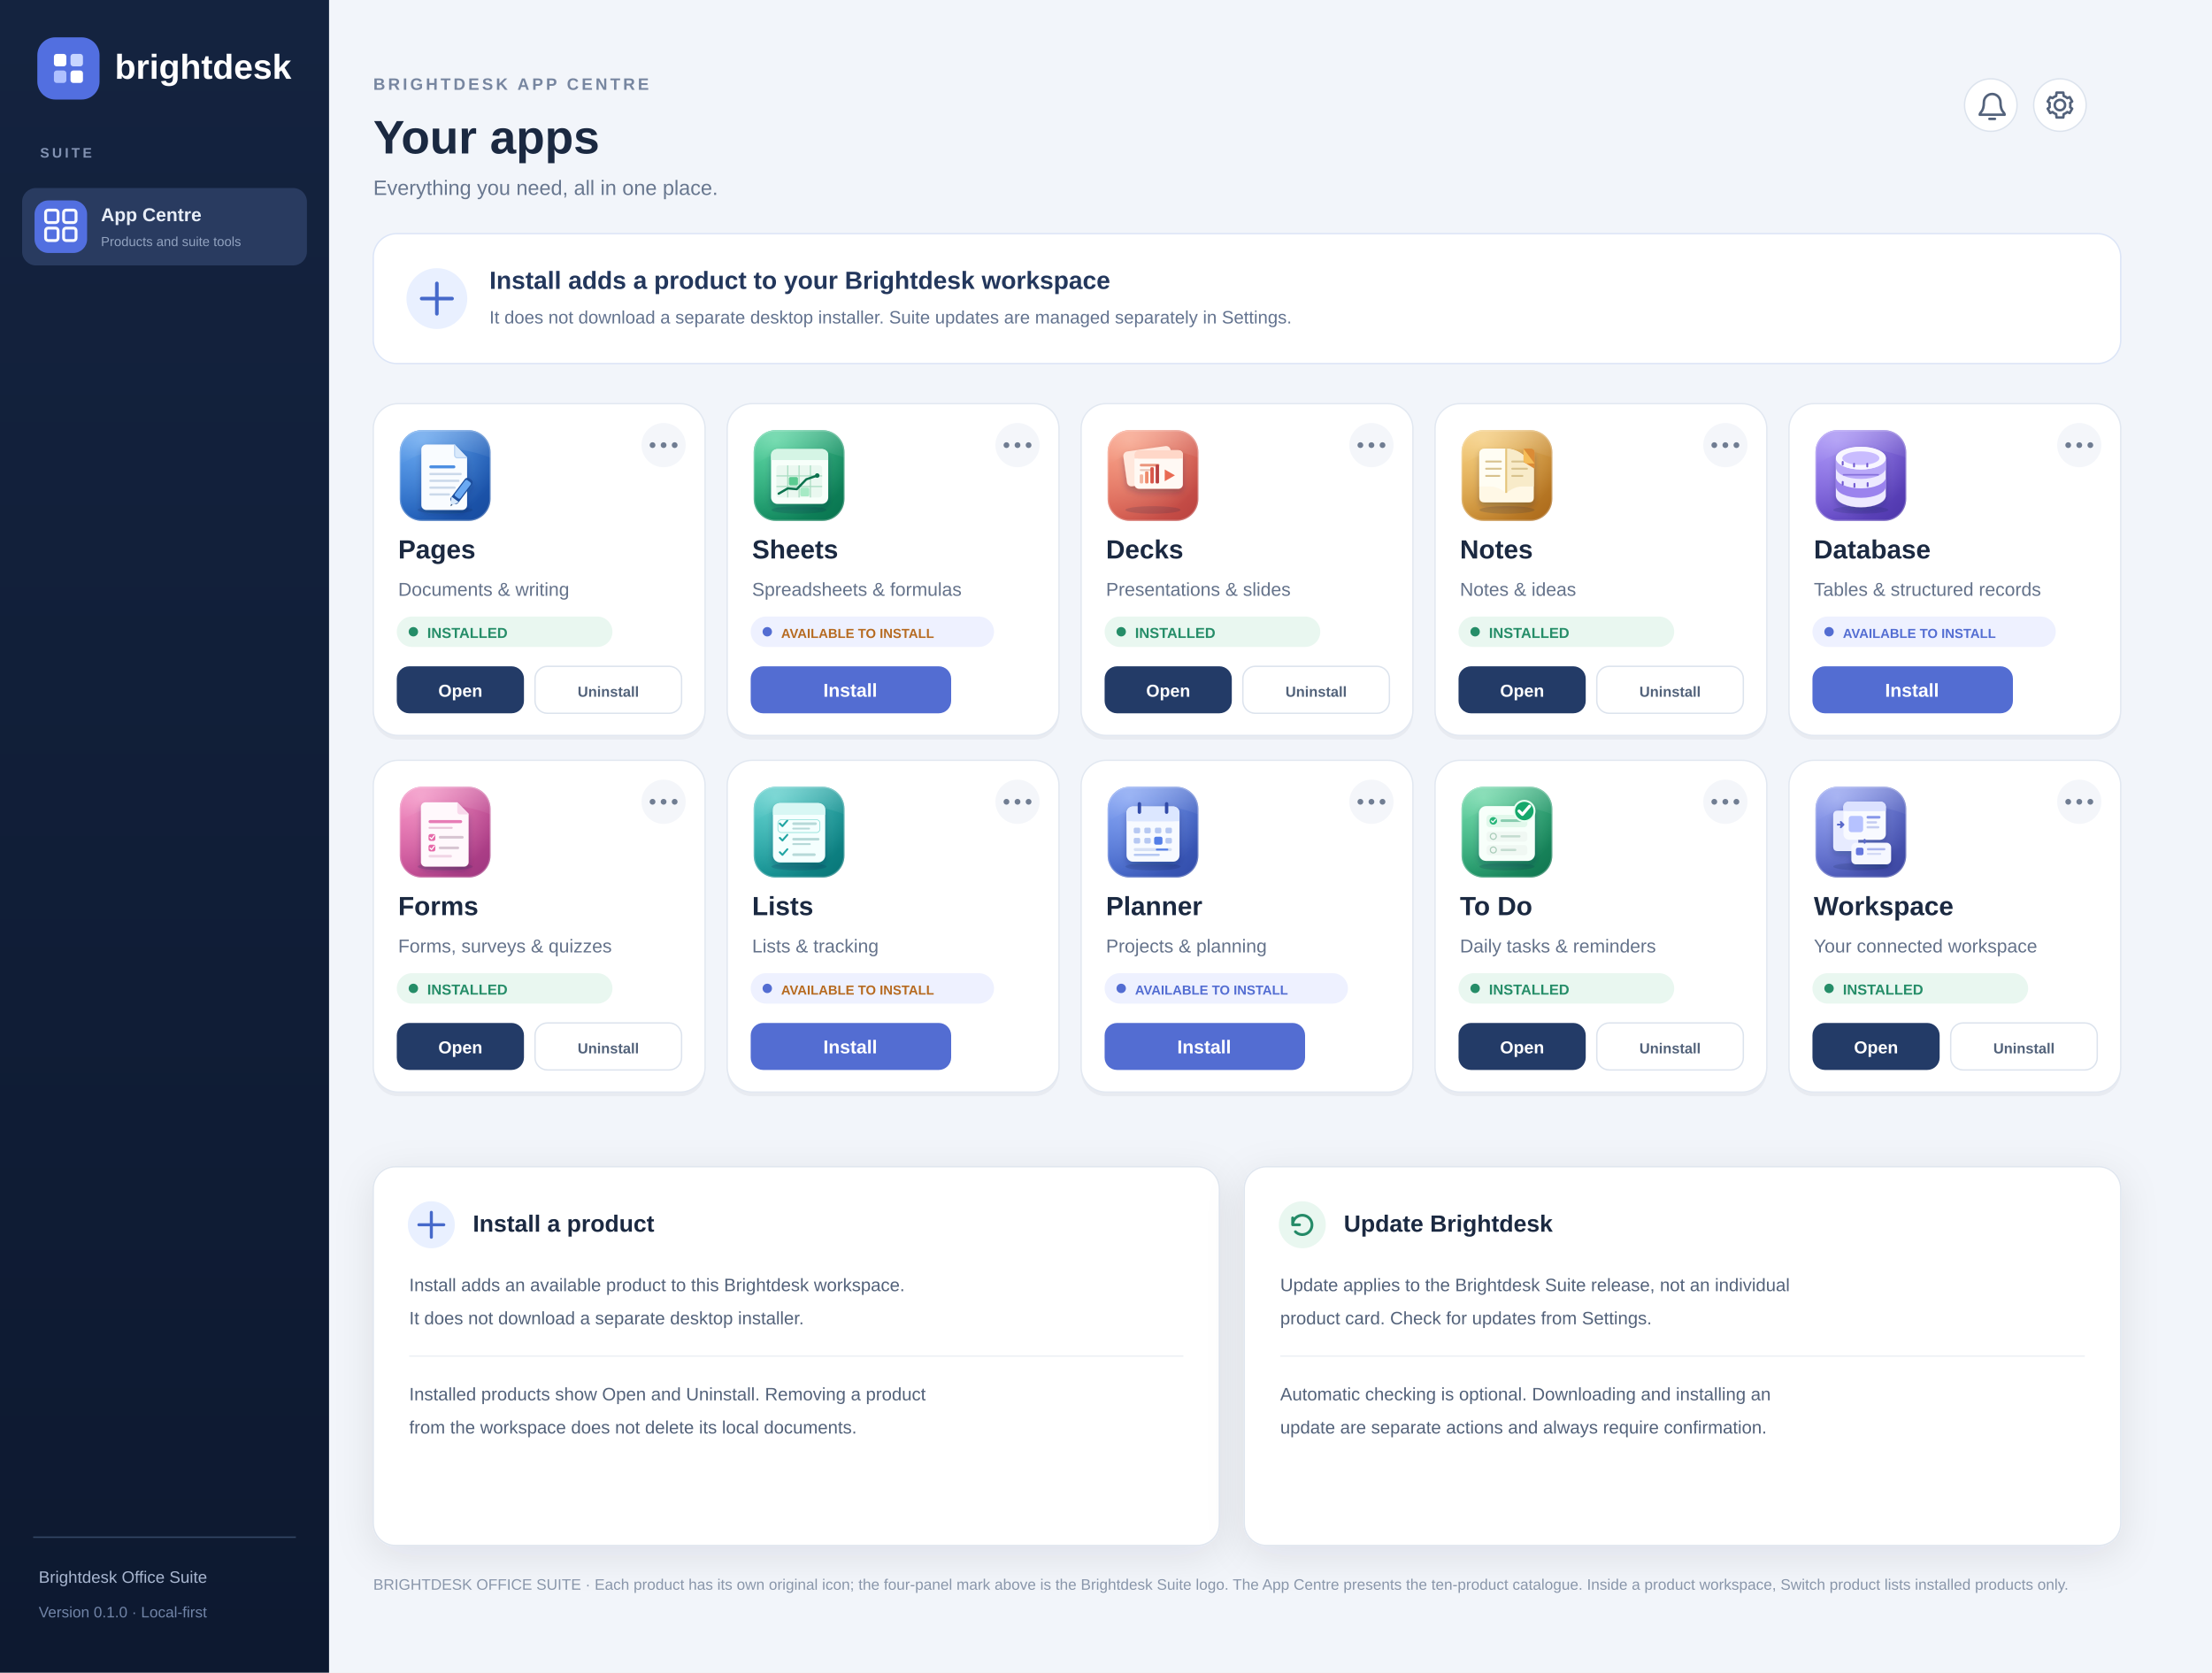
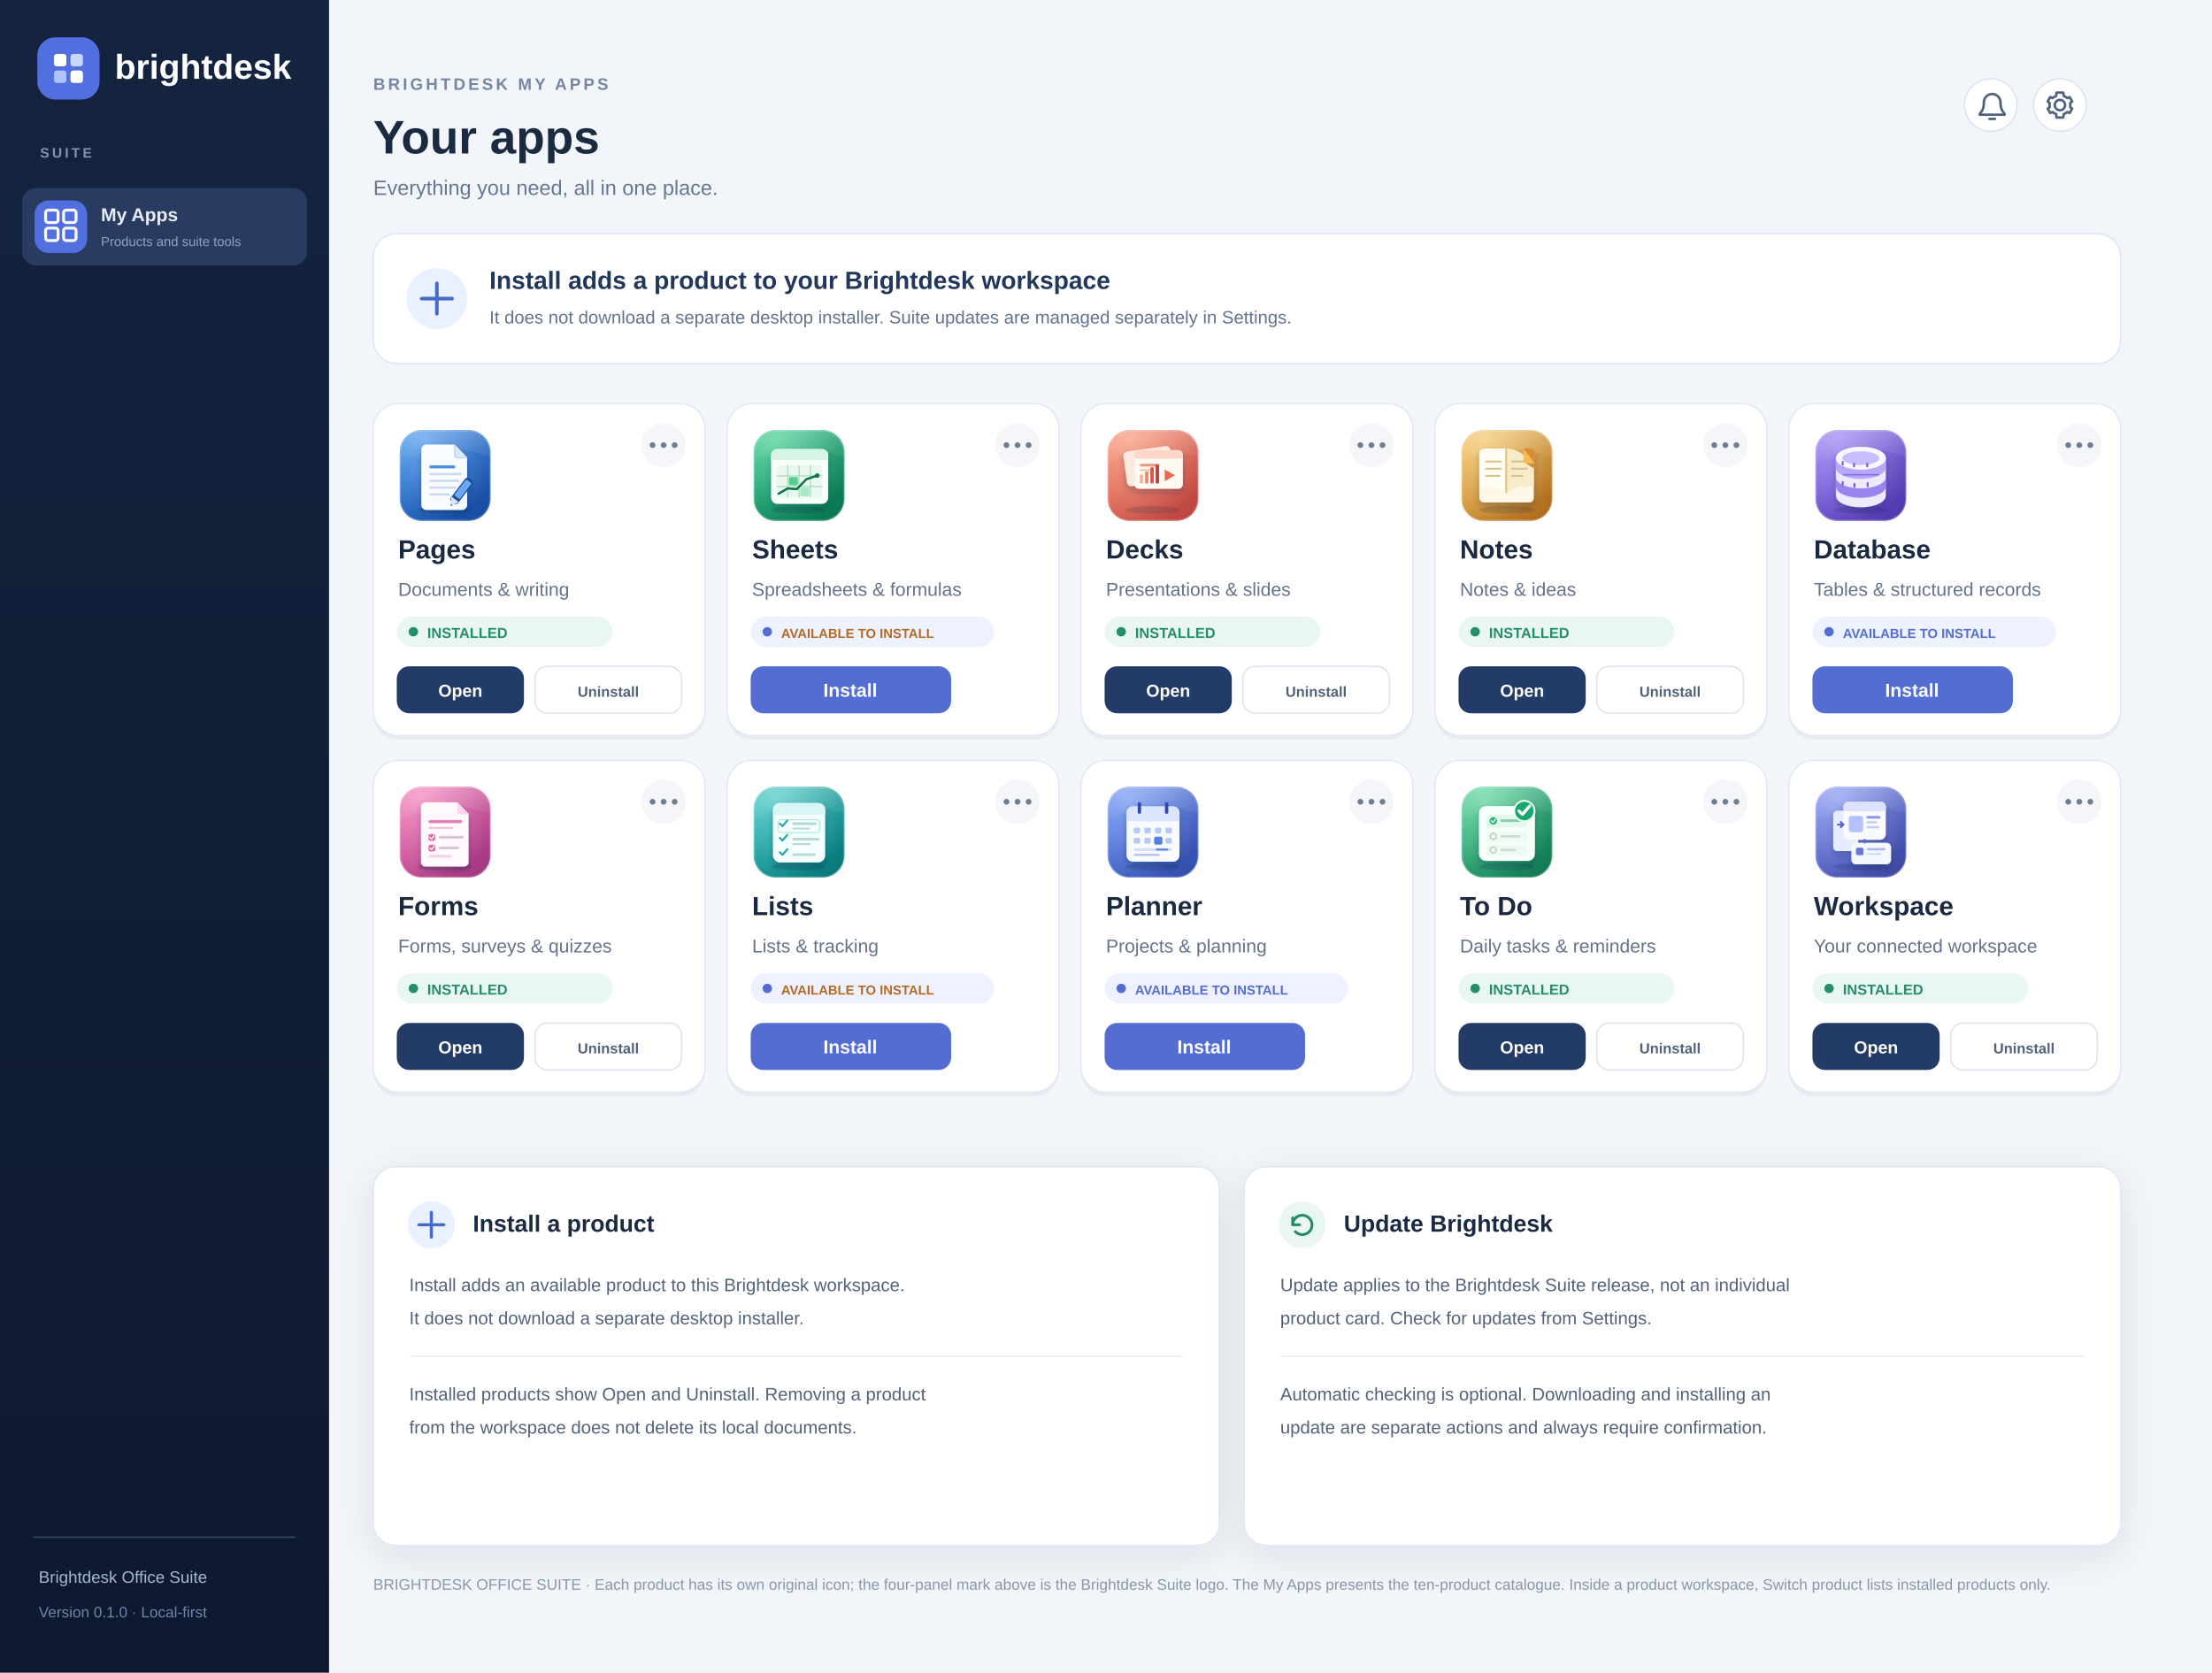
<svg xmlns="http://www.w3.org/2000/svg" width="1600" height="1210" viewBox="0 0 1600 1210" role="img" aria-labelledby="title desc">
  <defs>
    <linearGradient id="side" x1="0" y1="0" x2="0" y2="1">
      <stop stop-color="#14233F" />
      <stop offset="1" stop-color="#0D1930" />
    </linearGradient>
    <linearGradient id="banner" x1="0" y1="0" x2="1" y2="1">
      <stop stop-color="#E8F0FF" />
      <stop offset="1" stop-color="#F0ECFF" />
    </linearGradient>
    <filter id="shadow" x="-20%" y="-20%" width="140%" height="140%">
      <feDropShadow dx="0" dy="7" stdDeviation="14" flood-color="#1A2B4B" flood-opacity=".09" />
    </filter>
  </defs>
  <rect width="1600" height="1210" fill="#F2F5FA" />
  <rect width="238" height="1210" fill="url(#side)" />
  <rect x="27" y="27" width="45" height="45" rx="13" fill="#526FE0" />
  <rect x="39" y="39" width="9" height="9" rx="2" fill="#fff" />
  <rect x="51" y="39" width="9" height="9" rx="2" fill="#C7D5FF" />
  <rect x="39" y="51" width="9" height="9" rx="2" fill="#AFC1FF" />
  <rect x="51" y="51" width="9" height="9" rx="2" fill="#fff" />
  <text x="83" y="57" font-family="Arial, sans-serif" font-size="25" font-weight="700" fill="#FFFFFF">brightdesk</text>
  <text x="29" y="114" font-family="Arial, sans-serif" font-size="10" letter-spacing="2" font-weight="700" fill="#8292B2">SUITE</text>
  <g id="sidebar-app-centre">
    <rect x="16" y="136" width="206" height="56" rx="10" fill="#293B60" />
    <rect x="25" y="145" width="38" height="38" rx="10" fill="#526FE0" />
    <g fill="none" stroke="#F7F9FF" stroke-width="2.1">
      <rect x="33" y="152" width="9" height="9" rx="1.8" />
      <rect x="46" y="152" width="9" height="9" rx="1.8" />
      <rect x="33" y="165" width="9" height="9" rx="1.8" />
      <rect x="46" y="165" width="9" height="9" rx="1.8" />
    </g>
-     <text x="73" y="160" font-family="Arial, sans-serif" font-size="13.5" font-weight="700" fill="#E7EDF7">App Centre</text>
+     <text x="73" y="160" font-family="Arial, sans-serif" font-size="13.5" font-weight="700" fill="#E7EDF7">My Apps</text>
    <text x="73" y="178" font-family="Arial, sans-serif" font-size="9.5" fill="#91A2BF">Products and suite tools</text>
  </g>
  <path d="M24 1112h190" stroke="#344766" />
  <text x="28" y="1145" font-family="Arial, sans-serif" font-size="12" fill="#A8B6D0">Brightdesk Office Suite</text>
  <text x="28" y="1170" font-family="Arial, sans-serif" font-size="11" fill="#7184A7">Version 0.1.0 · Local-first</text>
-   <text x="270" y="65" font-family="Arial, sans-serif" font-size="12" font-weight="700" letter-spacing="2" fill="#7786A0">BRIGHTDESK APP CENTRE</text>
+   <text x="270" y="65" font-family="Arial, sans-serif" font-size="12" font-weight="700" letter-spacing="2" fill="#7786A0">BRIGHTDESK MY APPS</text>
  <text x="270" y="111" font-family="Arial, sans-serif" font-size="34" font-weight="700" fill="#1B2941">Your apps</text>
  <text x="270" y="141" font-family="Arial, sans-serif" font-size="15" fill="#68778F">Everything you need, all in one place.</text>
  <circle cx="1440" cy="76" r="19" fill="#FFFFFF" stroke="#DCE3ED" />
  <g id="notifications-bell" transform="translate(1429 65)" fill="none" stroke="#53627B" stroke-width="1.8" stroke-linecap="round" stroke-linejoin="round">
    <path d="M18 9a6 6 0 0 0-12 0c0 7-3 7-3 9h18c0-2-3-2-3-9Z" />
    <path d="M10 21h4" />
  </g>
  <circle cx="1490" cy="76" r="19" fill="#FFFFFF" stroke="#DCE3ED" />
  <g id="settings-cogwheel" transform="translate(1478 64)" fill="none" stroke="#53627B" stroke-width="1.8" stroke-linecap="round" stroke-linejoin="round">
    <path d="M12 8.25a3.75 3.75 0 1 0 0 7.5 3.75 3.75 0 0 0 0-7.5Z" />
    <path d="M19.4 13.5a7.7 7.7 0 0 0 0-3l1.45-1.12-1.8-3.12-1.72.7a7.7 7.7 0 0 0-2.6-1.5L14.45 3h-4.9l-.28 2.46a7.7 7.7 0 0 0-2.6 1.5l-1.72-.7-1.8 3.12L4.6 10.5a7.7 7.7 0 0 0 0 3l-1.45 1.12 1.8 3.12 1.72-.7a7.7 7.7 0 0 0 2.6 1.5L9.55 21h4.9l.28-2.46a7.7 7.7 0 0 0 2.6-1.5l1.72.7 1.8-3.12L19.4 13.5Z" />
  </g>
  <rect x="270" y="169" width="1264" height="94" rx="17" fill="#FFFFFF" stroke="#DCE5F7" />
  <circle cx="316" cy="216" r="22" fill="#E9F0FF" />
  <path d="M316 205v22m-11-11h22" fill="none" stroke="#4669CA" stroke-width="2.6" stroke-linecap="round" />
  <text x="354" y="209" font-family="Arial, sans-serif" font-size="18" font-weight="700" fill="#23375C">Install adds a product to your Brightdesk workspace</text>
  <text x="354" y="234" font-family="Arial, sans-serif" font-size="13" fill="#63738F">It does not download a separate desktop installer. Suite updates are managed separately in Settings.</text>
  <g>
    <rect x="270" y="295" width="240" height="240" rx="18" fill="#14233F" opacity=".05" />
    <rect x="270" y="292" width="240" height="240" rx="18" fill="#FFFFFF" stroke="#E2E8F1" />
    <svg x="287" y="309" width="70" height="70" viewBox="0 0 256 256">
      <defs>
        <linearGradient id="pages-bg" x1="0" y1="0" x2="1" y2="1">
          <stop offset="0" stop-color="#2B76D8" />
          <stop offset="1" stop-color="#174A9D" />
        </linearGradient>
        <radialGradient id="pages-light" cx="24%" cy="12%" r="90%">
          <stop offset="0" stop-color="#8BC5FF" stop-opacity=".65" />
          <stop offset="1" stop-color="#8BC5FF" stop-opacity="0" />
        </radialGradient>
        <linearGradient id="pages-glass" x1="0" y1="0" x2="0" y2="1">
          <stop offset="0" stop-color="#fff" stop-opacity=".21" />
          <stop offset="1" stop-color="#fff" stop-opacity="0" />
        </linearGradient>
        <filter id="pages-shadow" x="-30%" y="-30%" width="160%" height="180%">
          <feDropShadow dx="0" dy="10" stdDeviation="9" flood-color="#10234A" flood-opacity=".24" />
        </filter>
      </defs>
      <rect x="8" y="8" width="240" height="240" rx="58" fill="url(#pages-bg)" />
      <rect x="8" y="8" width="240" height="240" rx="58" fill="url(#pages-light)" />
      <path d="M66 9h124a58 58 0 0 1 58 58v14C173 52 93 43 9 100V67A58 58 0 0 1 66 9z" fill="url(#pages-glass)" />
      <rect x="9.5" y="9.5" width="237" height="237" rx="56.5" fill="none" stroke="#fff" stroke-opacity=".26" stroke-width="3" />
      <ellipse cx="128" cy="219" rx="73" ry="10" fill="#10234A" opacity=".15" />
      <g filter="url(#pages-shadow)">
        <path d="M78 46h75l33 34v126a13 13 0 0 1-13 13H78a13 13 0 0 1-13-13V59a13 13 0 0 1 13-13z" fill="#F9FCFF" />
        <path d="M153 46v28a7 7 0 0 0 7 7h26z" fill="#D9E9FB" />
        <path d="M153 46v28a7 7 0 0 0 7 7h26" fill="none" stroke="#B7D2F2" stroke-width="3" />
        <rect x="86" y="101" width="69" height="8" rx="4" fill="#4D8FE2" />
        <rect x="86" y="121" width="86" height="6" rx="3" fill="#CBD9EA" />
        <rect x="86" y="139" width="80" height="6" rx="3" fill="#CBD9EA" />
        <rect x="86" y="157" width="70" height="6" rx="3" fill="#CBD9EA" />
        <rect x="86" y="175" width="55" height="6" rx="3" fill="#CBD9EA" />
        <g transform="rotate(37 171 171)">
          <rect x="158" y="130" width="24" height="78" rx="9" fill="#1C4E9C" />
          <rect x="161" y="137" width="18" height="53" rx="4" fill="#6BA9F3" />
          <path d="M158 197h24l-12 22z" fill="#D7E8FA" />
          <path d="M169 213h4l-2 6z" fill="#243D65" />
        </g>
      </g>
    </svg>
    <circle cx="480" cy="322" r="16" fill="#F4F6FA" />
    <circle cx="472" cy="322" r="2.1" fill="#707D92" />
    <circle cx="480" cy="322" r="2.1" fill="#707D92" />
    <circle cx="488" cy="322" r="2.1" fill="#707D92" />
    <text x="288" y="404" font-family="Arial, sans-serif" font-size="19" font-weight="700" fill="#1B2941">Pages</text>
    <text x="288" y="431" font-family="Arial, sans-serif" font-size="13.5" fill="#64728A">Documents &amp; writing</text>
    <rect x="287" y="446" width="156" height="22" rx="11" fill="#E9F7F0" />
    <circle cx="299" cy="457" r="3.4" fill="#258D68" />
    <text x="309" y="461.5" font-family="Arial, sans-serif" font-size="10.5" font-weight="700" fill="#258D68">INSTALLED</text>
    <rect x="287" y="482" width="92" height="34" rx="9" fill="#233B67" />
    <text x="333" y="504" text-anchor="middle" font-family="Arial, sans-serif" font-size="12.5" font-weight="700" fill="#FFFFFF">Open</text>
    <rect x="387" y="482" width="106" height="34" rx="9" fill="#FFFFFF" stroke="#DCE3ED" />
    <text x="440" y="504" text-anchor="middle" font-family="Arial, sans-serif" font-size="10.5" font-weight="700" fill="#52627A">Uninstall</text>
  </g>
  <g>
    <rect x="526" y="295" width="240" height="240" rx="18" fill="#14233F" opacity=".05" />
    <rect x="526" y="292" width="240" height="240" rx="18" fill="#FFFFFF" stroke="#E2E8F1" />
    <svg x="543" y="309" width="70" height="70" viewBox="0 0 256 256">
      <defs>
        <linearGradient id="sheets-bg" x1="0" y1="0" x2="1" y2="1">
          <stop offset="0" stop-color="#21AD78" />
          <stop offset="1" stop-color="#08724E" />
        </linearGradient>
        <radialGradient id="sheets-light" cx="24%" cy="12%" r="90%">
          <stop offset="0" stop-color="#83F0BF" stop-opacity=".65" />
          <stop offset="1" stop-color="#83F0BF" stop-opacity="0" />
        </radialGradient>
        <linearGradient id="sheets-glass" x1="0" y1="0" x2="0" y2="1">
          <stop offset="0" stop-color="#fff" stop-opacity=".21" />
          <stop offset="1" stop-color="#fff" stop-opacity="0" />
        </linearGradient>
        <filter id="sheets-shadow" x="-30%" y="-30%" width="160%" height="180%">
          <feDropShadow dx="0" dy="10" stdDeviation="9" flood-color="#10234A" flood-opacity=".24" />
        </filter>
      </defs>
      <rect x="8" y="8" width="240" height="240" rx="58" fill="url(#sheets-bg)" />
      <rect x="8" y="8" width="240" height="240" rx="58" fill="url(#sheets-light)" />
      <path d="M66 9h124a58 58 0 0 1 58 58v14C173 52 93 43 9 100V67A58 58 0 0 1 66 9z" fill="url(#sheets-glass)" />
      <rect x="9.5" y="9.5" width="237" height="237" rx="56.5" fill="none" stroke="#fff" stroke-opacity=".26" stroke-width="3" />
      <ellipse cx="128" cy="219" rx="73" ry="10" fill="#10234A" opacity=".15" />
      <g filter="url(#sheets-shadow)">
        <rect x="54" y="58" width="151" height="145" rx="17" fill="#F7FFFA" />
        <rect x="54" y="58" width="151" height="29" rx="17" fill="#D5F5E5" />
        <path d="M54 75v12h151V75" fill="#D5F5E5" />
        <rect x="68" y="101" width="121" height="85" rx="7" fill="#EAF8F0" />
        <path d="M98 101v85M128 101v85M158 101v85M68 129h121M68 157h121" stroke="#A9DCC1" stroke-width="3" />
        <rect x="101" y="132" width="24" height="22" rx="4" fill="#5ACB91" />
        <rect x="131" y="160" width="24" height="23" rx="4" fill="#A6EAC5" />
        <path d="M74 176l24-14 24 2 25-26 29-10" fill="none" stroke="#08724E" stroke-width="6" stroke-linecap="round" stroke-linejoin="round" />
        <circle cx="176" cy="128" r="6" fill="#08724E" />
      </g>
    </svg>
    <circle cx="736" cy="322" r="16" fill="#F4F6FA" />
    <circle cx="728" cy="322" r="2.1" fill="#707D92" />
    <circle cx="736" cy="322" r="2.1" fill="#707D92" />
    <circle cx="744" cy="322" r="2.1" fill="#707D92" />
    <text x="544" y="404" font-family="Arial, sans-serif" font-size="19" font-weight="700" fill="#1B2941">Sheets</text>
    <text x="544" y="431" font-family="Arial, sans-serif" font-size="13.5" fill="#64728A">Spreadsheets &amp; formulas</text>
    <rect x="543" y="446" width="176" height="22" rx="11" fill="#EEF1FF" />
    <circle cx="555" cy="457" r="3.4" fill="#536DD2" />
    <text x="565" y="461.5" font-family="Arial, sans-serif" font-size="9.5" font-weight="700" fill="#B66A20">AVAILABLE TO INSTALL</text>
    <rect x="543" y="482" width="145" height="34" rx="9" fill="#536DD2" />
    <text x="615" y="504" text-anchor="middle" font-family="Arial, sans-serif" font-size="13.5" font-weight="700" fill="#FFFFFF">Install</text>
  </g>
  <g>
    <rect x="782" y="295" width="240" height="240" rx="18" fill="#14233F" opacity=".05" />
    <rect x="782" y="292" width="240" height="240" rx="18" fill="#FFFFFF" stroke="#E2E8F1" />
    <svg x="799" y="309" width="70" height="70" viewBox="0 0 256 256">
      <defs>
        <linearGradient id="decks-bg" x1="0" y1="0" x2="1" y2="1">
          <stop offset="0" stop-color="#F17A62" />
          <stop offset="1" stop-color="#B9413F" />
        </linearGradient>
        <radialGradient id="decks-light" cx="24%" cy="12%" r="90%">
          <stop offset="0" stop-color="#FFC1A6" stop-opacity=".65" />
          <stop offset="1" stop-color="#FFC1A6" stop-opacity="0" />
        </radialGradient>
        <linearGradient id="decks-glass" x1="0" y1="0" x2="0" y2="1">
          <stop offset="0" stop-color="#fff" stop-opacity=".21" />
          <stop offset="1" stop-color="#fff" stop-opacity="0" />
        </linearGradient>
        <filter id="decks-shadow" x="-30%" y="-30%" width="160%" height="180%">
          <feDropShadow dx="0" dy="10" stdDeviation="9" flood-color="#10234A" flood-opacity=".24" />
        </filter>
      </defs>
      <rect x="8" y="8" width="240" height="240" rx="58" fill="url(#decks-bg)" />
      <rect x="8" y="8" width="240" height="240" rx="58" fill="url(#decks-light)" />
      <path d="M66 9h124a58 58 0 0 1 58 58v14C173 52 93 43 9 100V67A58 58 0 0 1 66 9z" fill="url(#decks-glass)" />
      <rect x="9.5" y="9.5" width="237" height="237" rx="56.5" fill="none" stroke="#fff" stroke-opacity=".26" stroke-width="3" />
      <ellipse cx="128" cy="219" rx="73" ry="10" fill="#10234A" opacity=".15" />
      <g filter="url(#decks-shadow)">
        <rect x="48" y="66" width="126" height="93" rx="12" fill="#FFE8DD" transform="rotate(-8 48 66)" />
        <rect x="79" y="61" width="128" height="102" rx="12" fill="#FFF9F4" />
        <rect x="79" y="61" width="128" height="22" rx="12" fill="#FFD7C8" />
        <path d="M79 72h128v11H79z" fill="#FFD7C8" />
        <rect x="93" y="97" width="52" height="7" rx="3.5" fill="#EB967D" />
        <rect x="93" y="111" width="38" height="5" rx="2.5" fill="#E8C6BA" />
        <path d="M159 143v-31l27 15.5z" fill="#E96B52" />
        <rect x="93" y="125" width="9" height="24" rx="3" fill="#F3B49F" />
        <rect x="107" y="117" width="9" height="32" rx="3" fill="#EE8A6C" />
        <rect x="121" y="106" width="9" height="43" rx="3" fill="#D95748" />
        <rect x="135" y="99" width="9" height="50" rx="3" fill="#B9413F" />
      </g>
    </svg>
    <circle cx="992" cy="322" r="16" fill="#F4F6FA" />
    <circle cx="984" cy="322" r="2.1" fill="#707D92" />
    <circle cx="992" cy="322" r="2.1" fill="#707D92" />
    <circle cx="1000" cy="322" r="2.1" fill="#707D92" />
    <text x="800" y="404" font-family="Arial, sans-serif" font-size="19" font-weight="700" fill="#1B2941">Decks</text>
    <text x="800" y="431" font-family="Arial, sans-serif" font-size="13.5" fill="#64728A">Presentations &amp; slides</text>
    <rect x="799" y="446" width="156" height="22" rx="11" fill="#E9F7F0" />
    <circle cx="811" cy="457" r="3.4" fill="#258D68" />
    <text x="821" y="461.5" font-family="Arial, sans-serif" font-size="10.5" font-weight="700" fill="#258D68">INSTALLED</text>
    <rect x="799" y="482" width="92" height="34" rx="9" fill="#233B67" />
    <text x="845" y="504" text-anchor="middle" font-family="Arial, sans-serif" font-size="12.5" font-weight="700" fill="#FFFFFF">Open</text>
    <rect x="899" y="482" width="106" height="34" rx="9" fill="#FFFFFF" stroke="#DCE3ED" />
    <text x="952" y="504" text-anchor="middle" font-family="Arial, sans-serif" font-size="10.5" font-weight="700" fill="#52627A">Uninstall</text>
  </g>
  <g>
    <rect x="1038" y="295" width="240" height="240" rx="18" fill="#14233F" opacity=".05" />
    <rect x="1038" y="292" width="240" height="240" rx="18" fill="#FFFFFF" stroke="#E2E8F1" />
    <svg x="1055" y="309" width="70" height="70" viewBox="0 0 256 256">
      <defs>
        <linearGradient id="notes-bg" x1="0" y1="0" x2="1" y2="1">
          <stop offset="0" stop-color="#EAB34F" />
          <stop offset="1" stop-color="#A96719" />
        </linearGradient>
        <radialGradient id="notes-light" cx="24%" cy="12%" r="90%">
          <stop offset="0" stop-color="#FFE2A0" stop-opacity=".65" />
          <stop offset="1" stop-color="#FFE2A0" stop-opacity="0" />
        </radialGradient>
        <linearGradient id="notes-glass" x1="0" y1="0" x2="0" y2="1">
          <stop offset="0" stop-color="#fff" stop-opacity=".21" />
          <stop offset="1" stop-color="#fff" stop-opacity="0" />
        </linearGradient>
        <filter id="notes-shadow" x="-30%" y="-30%" width="160%" height="180%">
          <feDropShadow dx="0" dy="10" stdDeviation="9" flood-color="#10234A" flood-opacity=".24" />
        </filter>
      </defs>
      <rect x="8" y="8" width="240" height="240" rx="58" fill="url(#notes-bg)" />
      <rect x="8" y="8" width="240" height="240" rx="58" fill="url(#notes-light)" />
      <path d="M66 9h124a58 58 0 0 1 58 58v14C173 52 93 43 9 100V67A58 58 0 0 1 66 9z" fill="url(#notes-glass)" />
      <rect x="9.5" y="9.5" width="237" height="237" rx="56.5" fill="none" stroke="#fff" stroke-opacity=".26" stroke-width="3" />
      <ellipse cx="128" cy="219" rx="73" ry="10" fill="#10234A" opacity=".15" />
      <g filter="url(#notes-shadow)">
        <path d="M55 72q0-15 15-15h55q26 0 48 18l26 20v91q0 13-13 13H69q-14 0-14-14z" fill="#FFF8E6" />
        <path d="M126 57v117q-22-17-42-17H55V72q0-15 15-15z" fill="#FFFDF3" />
        <path d="M126 57v117q22-17 42-17h31V95l-26-20q-22-18-47-18z" fill="#F8EBC9" />
        <path d="M126 57v117" stroke="#E5C47A" stroke-width="5" />
        <path d="M73 91h39M73 110h39M73 129h35M142 91h39M142 110h39M142 129h27" stroke="#D8C28D" stroke-width="5" stroke-linecap="round" />
        <path d="M172 57h20a9 9 0 0 1 9 9v44l-29-18z" fill="#DB8B36" />
        <path d="M172 57v31a8 8 0 0 0 8 8h21" fill="#F5BD58" />
      </g>
    </svg>
    <circle cx="1248" cy="322" r="16" fill="#F4F6FA" />
    <circle cx="1240" cy="322" r="2.1" fill="#707D92" />
    <circle cx="1248" cy="322" r="2.1" fill="#707D92" />
    <circle cx="1256" cy="322" r="2.1" fill="#707D92" />
    <text x="1056" y="404" font-family="Arial, sans-serif" font-size="19" font-weight="700" fill="#1B2941">Notes</text>
    <text x="1056" y="431" font-family="Arial, sans-serif" font-size="13.5" fill="#64728A">Notes &amp; ideas</text>
    <rect x="1055" y="446" width="156" height="22" rx="11" fill="#E9F7F0" />
    <circle cx="1067" cy="457" r="3.4" fill="#258D68" />
    <text x="1077" y="461.5" font-family="Arial, sans-serif" font-size="10.5" font-weight="700" fill="#258D68">INSTALLED</text>
    <rect x="1055" y="482" width="92" height="34" rx="9" fill="#233B67" />
    <text x="1101" y="504" text-anchor="middle" font-family="Arial, sans-serif" font-size="12.5" font-weight="700" fill="#FFFFFF">Open</text>
    <rect x="1155" y="482" width="106" height="34" rx="9" fill="#FFFFFF" stroke="#DCE3ED" />
    <text x="1208" y="504" text-anchor="middle" font-family="Arial, sans-serif" font-size="10.5" font-weight="700" fill="#52627A">Uninstall</text>
  </g>
  <g>
    <rect x="1294" y="295" width="240" height="240" rx="18" fill="#14233F" opacity=".05" />
    <rect x="1294" y="292" width="240" height="240" rx="18" fill="#FFFFFF" stroke="#E2E8F1" />
    <svg x="1311" y="309" width="70" height="70" viewBox="0 0 256 256">
      <defs>
        <linearGradient id="database-bg" x1="0" y1="0" x2="1" y2="1">
          <stop offset="0" stop-color="#8666E9" />
          <stop offset="1" stop-color="#4C35A9" />
        </linearGradient>
        <radialGradient id="database-light" cx="24%" cy="12%" r="90%">
          <stop offset="0" stop-color="#C0B2FF" stop-opacity=".65" />
          <stop offset="1" stop-color="#C0B2FF" stop-opacity="0" />
        </radialGradient>
        <linearGradient id="database-glass" x1="0" y1="0" x2="0" y2="1">
          <stop offset="0" stop-color="#fff" stop-opacity=".21" />
          <stop offset="1" stop-color="#fff" stop-opacity="0" />
        </linearGradient>
        <filter id="database-shadow" x="-30%" y="-30%" width="160%" height="180%">
          <feDropShadow dx="0" dy="10" stdDeviation="9" flood-color="#10234A" flood-opacity=".24" />
        </filter>
      </defs>
      <rect x="8" y="8" width="240" height="240" rx="58" fill="url(#database-bg)" />
      <rect x="8" y="8" width="240" height="240" rx="58" fill="url(#database-light)" />
      <path d="M66 9h124a58 58 0 0 1 58 58v14C173 52 93 43 9 100V67A58 58 0 0 1 66 9z" fill="url(#database-glass)" />
      <rect x="9.5" y="9.5" width="237" height="237" rx="56.5" fill="none" stroke="#fff" stroke-opacity=".26" stroke-width="3" />
      <ellipse cx="128" cy="219" rx="73" ry="10" fill="#10234A" opacity=".15" />
      <g filter="url(#database-shadow)">
        <path d="M62 82c0-17 30-30 66-30s66 13 66 30v99c0 18-30 31-66 31s-66-13-66-31z" fill="#EDE9FF" />
        <path d="M62 82c0 17 30 30 66 30s66-13 66-30v25c0 17-30 30-66 30s-66-13-66-30z" fill="#B9A8F9" />
        <path d="M62 132c0 17 30 30 66 30s66-13 66-30v25c0 17-30 30-66 30s-66-13-66-30z" fill="#9B83EE" />
        <ellipse cx="128" cy="82" rx="66" ry="30" fill="#F8F6FF" />
        <ellipse cx="128" cy="82" rx="49" ry="18" fill="#C9BCFF" />
        <path d="M80 92v7m30-2v7m35-7v7m-65 41v7m31-2v8m35-10v8" stroke="#7058D0" stroke-width="5" stroke-linecap="round" />
        <path d="M82 126h92" stroke="#7158CF" stroke-width="4" stroke-linecap="round" opacity=".7" />
      </g>
    </svg>
    <circle cx="1504" cy="322" r="16" fill="#F4F6FA" />
    <circle cx="1496" cy="322" r="2.1" fill="#707D92" />
    <circle cx="1504" cy="322" r="2.1" fill="#707D92" />
    <circle cx="1512" cy="322" r="2.1" fill="#707D92" />
    <text x="1312" y="404" font-family="Arial, sans-serif" font-size="19" font-weight="700" fill="#1B2941">Database</text>
    <text x="1312" y="431" font-family="Arial, sans-serif" font-size="13.5" fill="#64728A">Tables &amp; structured records</text>
    <rect x="1311" y="446" width="176" height="22" rx="11" fill="#EEF1FF" />
    <circle cx="1323" cy="457" r="3.4" fill="#536DD2" />
    <text x="1333" y="461.5" font-family="Arial, sans-serif" font-size="9.5" font-weight="700" fill="#536DD2">AVAILABLE TO INSTALL</text>
    <rect x="1311" y="482" width="145" height="34" rx="9" fill="#536DD2" />
    <text x="1383" y="504" text-anchor="middle" font-family="Arial, sans-serif" font-size="13.5" font-weight="700" fill="#FFFFFF">Install</text>
  </g>
  <g>
    <rect x="270" y="553" width="240" height="240" rx="18" fill="#14233F" opacity=".05" />
    <rect x="270" y="550" width="240" height="240" rx="18" fill="#FFFFFF" stroke="#E2E8F1" />
    <svg x="287" y="567" width="70" height="70" viewBox="0 0 256 256">
      <defs>
        <linearGradient id="forms-bg" x1="0" y1="0" x2="1" y2="1">
          <stop offset="0" stop-color="#E65FA5" />
          <stop offset="1" stop-color="#9D367F" />
        </linearGradient>
        <radialGradient id="forms-light" cx="24%" cy="12%" r="90%">
          <stop offset="0" stop-color="#FFB6DA" stop-opacity=".65" />
          <stop offset="1" stop-color="#FFB6DA" stop-opacity="0" />
        </radialGradient>
        <linearGradient id="forms-glass" x1="0" y1="0" x2="0" y2="1">
          <stop offset="0" stop-color="#fff" stop-opacity=".21" />
          <stop offset="1" stop-color="#fff" stop-opacity="0" />
        </linearGradient>
        <filter id="forms-shadow" x="-30%" y="-30%" width="160%" height="180%">
          <feDropShadow dx="0" dy="10" stdDeviation="9" flood-color="#10234A" flood-opacity=".24" />
        </filter>
      </defs>
      <rect x="8" y="8" width="240" height="240" rx="58" fill="url(#forms-bg)" />
      <rect x="8" y="8" width="240" height="240" rx="58" fill="url(#forms-light)" />
      <path d="M66 9h124a58 58 0 0 1 58 58v14C173 52 93 43 9 100V67A58 58 0 0 1 66 9z" fill="url(#forms-glass)" />
      <rect x="9.5" y="9.5" width="237" height="237" rx="56.5" fill="none" stroke="#fff" stroke-opacity=".26" stroke-width="3" />
      <ellipse cx="128" cy="219" rx="73" ry="10" fill="#10234A" opacity=".15" />
      <g filter="url(#forms-shadow)">
        <path d="M76 49h84l30 30v128a12 12 0 0 1-12 12H76a12 12 0 0 1-12-12V61a12 12 0 0 1 12-12z" fill="#FFF8FC" />
        <path d="M160 49v25a7 7 0 0 0 7 7h23" fill="#F8D8EB" />
        <rect x="84" y="96" width="89" height="8" rx="4" fill="#E77CB6" />
        <rect x="84" y="114" width="64" height="5" rx="2.5" fill="#E9C3D8" />
        <g>
          <rect x="84" y="133" width="18" height="18" rx="5" fill="#E66AA9" />
          <path d="m88 142 4 4 7-9" fill="none" stroke="#fff" stroke-width="3" stroke-linecap="round" stroke-linejoin="round" />
          <rect x="111" y="138" width="66" height="7" rx="3.5" fill="#D7C4D1" />
          <rect x="84" y="161" width="18" height="18" rx="5" fill="#E66AA9" />
          <path d="m88 170 4 4 7-9" fill="none" stroke="#fff" stroke-width="3" stroke-linecap="round" stroke-linejoin="round" />
          <rect x="111" y="166" width="54" height="7" rx="3.5" fill="#D7C4D1" />
        </g>
        <rect x="84" y="188" width="62" height="7" rx="3.5" fill="#F1D5E5" />
      </g>
    </svg>
    <circle cx="480" cy="580" r="16" fill="#F4F6FA" />
    <circle cx="472" cy="580" r="2.1" fill="#707D92" />
    <circle cx="480" cy="580" r="2.1" fill="#707D92" />
    <circle cx="488" cy="580" r="2.1" fill="#707D92" />
    <text x="288" y="662" font-family="Arial, sans-serif" font-size="19" font-weight="700" fill="#1B2941">Forms</text>
    <text x="288" y="689" font-family="Arial, sans-serif" font-size="13.5" fill="#64728A">Forms, surveys &amp; quizzes</text>
    <rect x="287" y="704" width="156" height="22" rx="11" fill="#E9F7F0" />
    <circle cx="299" cy="715" r="3.4" fill="#258D68" />
    <text x="309" y="719.5" font-family="Arial, sans-serif" font-size="10.5" font-weight="700" fill="#258D68">INSTALLED</text>
    <rect x="287" y="740" width="92" height="34" rx="9" fill="#233B67" />
    <text x="333" y="762" text-anchor="middle" font-family="Arial, sans-serif" font-size="12.5" font-weight="700" fill="#FFFFFF">Open</text>
    <rect x="387" y="740" width="106" height="34" rx="9" fill="#FFFFFF" stroke="#DCE3ED" />
    <text x="440" y="762" text-anchor="middle" font-family="Arial, sans-serif" font-size="10.5" font-weight="700" fill="#52627A">Uninstall</text>
  </g>
  <g>
    <rect x="526" y="553" width="240" height="240" rx="18" fill="#14233F" opacity=".05" />
    <rect x="526" y="550" width="240" height="240" rx="18" fill="#FFFFFF" stroke="#E2E8F1" />
    <svg x="543" y="567" width="70" height="70" viewBox="0 0 256 256">
      <defs>
        <linearGradient id="lists-bg" x1="0" y1="0" x2="1" y2="1">
          <stop offset="0" stop-color="#21AFAF" />
          <stop offset="1" stop-color="#087476" />
        </linearGradient>
        <radialGradient id="lists-light" cx="24%" cy="12%" r="90%">
          <stop offset="0" stop-color="#8CE7E2" stop-opacity=".65" />
          <stop offset="1" stop-color="#8CE7E2" stop-opacity="0" />
        </radialGradient>
        <linearGradient id="lists-glass" x1="0" y1="0" x2="0" y2="1">
          <stop offset="0" stop-color="#fff" stop-opacity=".21" />
          <stop offset="1" stop-color="#fff" stop-opacity="0" />
        </linearGradient>
        <filter id="lists-shadow" x="-30%" y="-30%" width="160%" height="180%">
          <feDropShadow dx="0" dy="10" stdDeviation="9" flood-color="#10234A" flood-opacity=".24" />
        </filter>
      </defs>
      <rect x="8" y="8" width="240" height="240" rx="58" fill="url(#lists-bg)" />
      <rect x="8" y="8" width="240" height="240" rx="58" fill="url(#lists-light)" />
      <path d="M66 9h124a58 58 0 0 1 58 58v14C173 52 93 43 9 100V67A58 58 0 0 1 66 9z" fill="url(#lists-glass)" />
      <rect x="9.5" y="9.5" width="237" height="237" rx="56.5" fill="none" stroke="#fff" stroke-opacity=".26" stroke-width="3" />
      <ellipse cx="128" cy="219" rx="73" ry="10" fill="#10234A" opacity=".15" />
      <g filter="url(#lists-shadow)">
        <rect x="59" y="51" width="138" height="157" rx="19" fill="#F4FFFE" />
        <rect x="59" y="51" width="138" height="31" rx="19" fill="#D8F7F4" />
        <path d="M59 70h138v12H59z" fill="#D8F7F4" />
        <g fill="none" stroke="#20A5A3" stroke-width="5" stroke-linecap="round" stroke-linejoin="round">
          <path d="m77 105 7 7 13-15m-20 46 7 7 13-15m-20 46 7 7 13-15" />
        </g>
        <g fill="#B6D9D8">
          <rect x="110" y="102" width="65" height="7" rx="3.5" />
          <rect x="110" y="116" width="47" height="5" rx="2.5" />
          <rect x="110" y="143" width="72" height="7" rx="3.5" />
          <rect x="110" y="157" width="49" height="5" rx="2.5" />
          <rect x="110" y="184" width="62" height="7" rx="3.5" />
        </g>
        <rect x="72" y="95" width="111" height="34" rx="9" fill="none" stroke="#8FE0DA" stroke-width="2" />
      </g>
    </svg>
    <circle cx="736" cy="580" r="16" fill="#F4F6FA" />
    <circle cx="728" cy="580" r="2.1" fill="#707D92" />
    <circle cx="736" cy="580" r="2.1" fill="#707D92" />
    <circle cx="744" cy="580" r="2.1" fill="#707D92" />
    <text x="544" y="662" font-family="Arial, sans-serif" font-size="19" font-weight="700" fill="#1B2941">Lists</text>
    <text x="544" y="689" font-family="Arial, sans-serif" font-size="13.5" fill="#64728A">Lists &amp; tracking</text>
    <rect x="543" y="704" width="176" height="22" rx="11" fill="#EEF1FF" />
    <circle cx="555" cy="715" r="3.4" fill="#536DD2" />
    <text x="565" y="719.5" font-family="Arial, sans-serif" font-size="9.5" font-weight="700" fill="#B66A20">AVAILABLE TO INSTALL</text>
    <rect x="543" y="740" width="145" height="34" rx="9" fill="#536DD2" />
    <text x="615" y="762" text-anchor="middle" font-family="Arial, sans-serif" font-size="13.5" font-weight="700" fill="#FFFFFF">Install</text>
  </g>
  <g>
    <rect x="782" y="553" width="240" height="240" rx="18" fill="#14233F" opacity=".05" />
    <rect x="782" y="550" width="240" height="240" rx="18" fill="#FFFFFF" stroke="#E2E8F1" />
    <svg x="799" y="567" width="70" height="70" viewBox="0 0 256 256">
      <defs>
        <linearGradient id="planner-bg" x1="0" y1="0" x2="1" y2="1">
          <stop offset="0" stop-color="#567FE5" />
          <stop offset="1" stop-color="#314BA8" />
        </linearGradient>
        <radialGradient id="planner-light" cx="24%" cy="12%" r="90%">
          <stop offset="0" stop-color="#A7C0FF" stop-opacity=".65" />
          <stop offset="1" stop-color="#A7C0FF" stop-opacity="0" />
        </radialGradient>
        <linearGradient id="planner-glass" x1="0" y1="0" x2="0" y2="1">
          <stop offset="0" stop-color="#fff" stop-opacity=".21" />
          <stop offset="1" stop-color="#fff" stop-opacity="0" />
        </linearGradient>
        <filter id="planner-shadow" x="-30%" y="-30%" width="160%" height="180%">
          <feDropShadow dx="0" dy="10" stdDeviation="9" flood-color="#10234A" flood-opacity=".24" />
        </filter>
      </defs>
      <rect x="8" y="8" width="240" height="240" rx="58" fill="url(#planner-bg)" />
      <rect x="8" y="8" width="240" height="240" rx="58" fill="url(#planner-light)" />
      <path d="M66 9h124a58 58 0 0 1 58 58v14C173 52 93 43 9 100V67A58 58 0 0 1 66 9z" fill="url(#planner-glass)" />
      <rect x="9.5" y="9.5" width="237" height="237" rx="56.5" fill="none" stroke="#fff" stroke-opacity=".26" stroke-width="3" />
      <ellipse cx="128" cy="219" rx="73" ry="10" fill="#10234A" opacity=".15" />
      <g filter="url(#planner-shadow)">
        <rect x="58" y="60" width="140" height="146" rx="17" fill="#F7FAFF" />
        <rect x="58" y="60" width="140" height="39" rx="17" fill="#DCE7FF" />
        <path d="M58 82h140v17H58z" fill="#DCE7FF" />
        <path d="M92 53v22m72-22v22" stroke="#314BA8" stroke-width="9" stroke-linecap="round" />
        <g fill="#B6C8F2">
          <rect x="77" y="116" width="17" height="15" rx="4" />
          <rect x="105" y="116" width="17" height="15" rx="4" />
          <rect x="133" y="116" width="17" height="15" rx="4" />
          <rect x="161" y="116" width="17" height="15" rx="4" />
          <rect x="77" y="143" width="17" height="15" rx="4" />
          <rect x="105" y="143" width="17" height="15" rx="4" />
          <rect x="161" y="143" width="17" height="15" rx="4" />
        </g>
        <rect x="131" y="140" width="22" height="21" rx="5" fill="#537EE7" />
        <rect x="77" y="170" width="101" height="8" rx="4" fill="#D6E0F5" />
        <rect x="77" y="185" width="69" height="6" rx="3" fill="#B6C8F2" />
        <path d="M138 174h28" stroke="#537EE7" stroke-width="5" stroke-linecap="round" />
      </g>
    </svg>
    <circle cx="992" cy="580" r="16" fill="#F4F6FA" />
    <circle cx="984" cy="580" r="2.1" fill="#707D92" />
    <circle cx="992" cy="580" r="2.1" fill="#707D92" />
    <circle cx="1000" cy="580" r="2.1" fill="#707D92" />
    <text x="800" y="662" font-family="Arial, sans-serif" font-size="19" font-weight="700" fill="#1B2941">Planner</text>
    <text x="800" y="689" font-family="Arial, sans-serif" font-size="13.5" fill="#64728A">Projects &amp; planning</text>
    <rect x="799" y="704" width="176" height="22" rx="11" fill="#EEF1FF" />
    <circle cx="811" cy="715" r="3.4" fill="#536DD2" />
    <text x="821" y="719.5" font-family="Arial, sans-serif" font-size="9.5" font-weight="700" fill="#536DD2">AVAILABLE TO INSTALL</text>
    <rect x="799" y="740" width="145" height="34" rx="9" fill="#536DD2" />
    <text x="871" y="762" text-anchor="middle" font-family="Arial, sans-serif" font-size="13.5" font-weight="700" fill="#FFFFFF">Install</text>
  </g>
  <g>
    <rect x="1038" y="553" width="240" height="240" rx="18" fill="#14233F" opacity=".05" />
    <rect x="1038" y="550" width="240" height="240" rx="18" fill="#FFFFFF" stroke="#E2E8F1" />
    <svg x="1055" y="567" width="70" height="70" viewBox="0 0 256 256">
      <defs>
        <linearGradient id="to-do-bg" x1="0" y1="0" x2="1" y2="1">
          <stop offset="0" stop-color="#32B981" />
          <stop offset="1" stop-color="#10744F" />
        </linearGradient>
        <radialGradient id="to-do-light" cx="24%" cy="12%" r="90%">
          <stop offset="0" stop-color="#9CF0C7" stop-opacity=".65" />
          <stop offset="1" stop-color="#9CF0C7" stop-opacity="0" />
        </radialGradient>
        <linearGradient id="to-do-glass" x1="0" y1="0" x2="0" y2="1">
          <stop offset="0" stop-color="#fff" stop-opacity=".21" />
          <stop offset="1" stop-color="#fff" stop-opacity="0" />
        </linearGradient>
        <filter id="to-do-shadow" x="-30%" y="-30%" width="160%" height="180%">
          <feDropShadow dx="0" dy="10" stdDeviation="9" flood-color="#10234A" flood-opacity=".24" />
        </filter>
      </defs>
      <rect x="8" y="8" width="240" height="240" rx="58" fill="url(#to-do-bg)" />
      <rect x="8" y="8" width="240" height="240" rx="58" fill="url(#to-do-light)" />
      <path d="M66 9h124a58 58 0 0 1 58 58v14C173 52 93 43 9 100V67A58 58 0 0 1 66 9z" fill="url(#to-do-glass)" />
      <rect x="9.5" y="9.5" width="237" height="237" rx="56.5" fill="none" stroke="#fff" stroke-opacity=".26" stroke-width="3" />
      <ellipse cx="128" cy="219" rx="73" ry="10" fill="#10234A" opacity=".15" />
      <g filter="url(#to-do-shadow)">
        <rect x="54" y="59" width="148" height="145" rx="19" fill="#F7FFFA" />
        <rect x="74" y="82" width="108" height="33" rx="9" fill="#E1F8EB" />
        <circle cx="92" cy="98" r="10" fill="#29B67A" />
        <path d="m87 98 4 4 7-8" fill="none" stroke="#fff" stroke-width="3" stroke-linecap="round" stroke-linejoin="round" />
        <rect x="111" y="94" width="57" height="7" rx="3.5" fill="#88CDB0" />
        <rect x="74" y="126" width="108" height="27" rx="8" fill="#F0F8F3" />
        <circle cx="92" cy="139" r="8" fill="none" stroke="#A9CCB9" stroke-width="3" />
        <rect x="111" y="136" width="53" height="6" rx="3" fill="#C4DCD0" />
        <rect x="74" y="162" width="108" height="27" rx="8" fill="#F0F8F3" />
        <circle cx="92" cy="175" r="8" fill="none" stroke="#A9CCB9" stroke-width="3" />
        <rect x="111" y="172" width="42" height="6" rx="3" fill="#C4DCD0" />
        <circle cx="174" cy="72" r="27" fill="#19A86C" stroke="#E9FFF2" stroke-width="5" />
        <path d="m160 72 9 9 19-22" fill="none" stroke="#fff" stroke-width="8" stroke-linecap="round" stroke-linejoin="round" />
      </g>
    </svg>
    <circle cx="1248" cy="580" r="16" fill="#F4F6FA" />
    <circle cx="1240" cy="580" r="2.1" fill="#707D92" />
    <circle cx="1248" cy="580" r="2.1" fill="#707D92" />
    <circle cx="1256" cy="580" r="2.1" fill="#707D92" />
    <text x="1056" y="662" font-family="Arial, sans-serif" font-size="19" font-weight="700" fill="#1B2941">To Do</text>
    <text x="1056" y="689" font-family="Arial, sans-serif" font-size="13.5" fill="#64728A">Daily tasks &amp; reminders</text>
    <rect x="1055" y="704" width="156" height="22" rx="11" fill="#E9F7F0" />
    <circle cx="1067" cy="715" r="3.4" fill="#258D68" />
    <text x="1077" y="719.5" font-family="Arial, sans-serif" font-size="10.5" font-weight="700" fill="#258D68">INSTALLED</text>
    <rect x="1055" y="740" width="92" height="34" rx="9" fill="#233B67" />
    <text x="1101" y="762" text-anchor="middle" font-family="Arial, sans-serif" font-size="12.5" font-weight="700" fill="#FFFFFF">Open</text>
    <rect x="1155" y="740" width="106" height="34" rx="9" fill="#FFFFFF" stroke="#DCE3ED" />
    <text x="1208" y="762" text-anchor="middle" font-family="Arial, sans-serif" font-size="10.5" font-weight="700" fill="#52627A">Uninstall</text>
  </g>
  <g>
    <rect x="1294" y="553" width="240" height="240" rx="18" fill="#14233F" opacity=".05" />
    <rect x="1294" y="550" width="240" height="240" rx="18" fill="#FFFFFF" stroke="#E2E8F1" />
    <svg x="1311" y="567" width="70" height="70" viewBox="0 0 256 256">
      <defs>
        <linearGradient id="workspace-bg" x1="0" y1="0" x2="1" y2="1">
          <stop offset="0" stop-color="#6778DF" />
          <stop offset="1" stop-color="#3B459F" />
        </linearGradient>
        <radialGradient id="workspace-light" cx="24%" cy="12%" r="90%">
          <stop offset="0" stop-color="#B7C4FF" stop-opacity=".65" />
          <stop offset="1" stop-color="#B7C4FF" stop-opacity="0" />
        </radialGradient>
        <linearGradient id="workspace-glass" x1="0" y1="0" x2="0" y2="1">
          <stop offset="0" stop-color="#fff" stop-opacity=".21" />
          <stop offset="1" stop-color="#fff" stop-opacity="0" />
        </linearGradient>
        <filter id="workspace-shadow" x="-30%" y="-30%" width="160%" height="180%">
          <feDropShadow dx="0" dy="10" stdDeviation="9" flood-color="#10234A" flood-opacity=".24" />
        </filter>
      </defs>
      <rect x="8" y="8" width="240" height="240" rx="58" fill="url(#workspace-bg)" />
      <rect x="8" y="8" width="240" height="240" rx="58" fill="url(#workspace-light)" />
      <path d="M66 9h124a58 58 0 0 1 58 58v14C173 52 93 43 9 100V67A58 58 0 0 1 66 9z" fill="url(#workspace-glass)" />
      <rect x="9.5" y="9.5" width="237" height="237" rx="56.5" fill="none" stroke="#fff" stroke-opacity=".26" stroke-width="3" />
      <ellipse cx="128" cy="219" rx="73" ry="10" fill="#10234A" opacity=".15" />
      <g filter="url(#workspace-shadow)">
        <path d="M55 83q0-12 12-12h54v107H67q-12 0-12-12z" fill="#E7EBFF" />
        <rect x="82" y="47" width="112" height="101" rx="15" fill="#F8FAFF" />
        <rect x="82" y="47" width="112" height="25" rx="15" fill="#DCE2FF" />
        <path d="M82 60h112v12H82z" fill="#DCE2FF" />
        <rect x="96" y="85" width="38" height="43" rx="7" fill="#B6C2FF" />
        <rect x="143" y="85" width="37" height="7" rx="3.5" fill="#8797E9" />
        <rect x="143" y="99" width="28" height="6" rx="3" fill="#C4CCF1" />
        <rect x="143" y="112" width="34" height="6" rx="3" fill="#C4CCF1" />
        <rect x="103" y="156" width="105" height="57" rx="12" fill="#F5F7FF" />
        <rect x="115" y="169" width="20" height="20" rx="5" fill="#6678DE" />
        <rect x="144" y="170" width="49" height="6" rx="3" fill="#AAB5EE" />
        <rect x="144" y="183" width="38" height="5" rx="2.5" fill="#D1D8F5" />
        <path d="M67 108h15m-7-7 7 7-7 7M138 148v8" stroke="#5A6ACC" stroke-width="5" stroke-linecap="round" stroke-linejoin="round" />
      </g>
    </svg>
    <circle cx="1504" cy="580" r="16" fill="#F4F6FA" />
    <circle cx="1496" cy="580" r="2.1" fill="#707D92" />
    <circle cx="1504" cy="580" r="2.1" fill="#707D92" />
    <circle cx="1512" cy="580" r="2.1" fill="#707D92" />
    <text x="1312" y="662" font-family="Arial, sans-serif" font-size="19" font-weight="700" fill="#1B2941">Workspace</text>
    <text x="1312" y="689" font-family="Arial, sans-serif" font-size="13.5" fill="#64728A">Your connected workspace</text>
    <rect x="1311" y="704" width="156" height="22" rx="11" fill="#E9F7F0" />
    <circle cx="1323" cy="715" r="3.4" fill="#258D68" />
    <text x="1333" y="719.5" font-family="Arial, sans-serif" font-size="10.5" font-weight="700" fill="#258D68">INSTALLED</text>
    <rect x="1311" y="740" width="92" height="34" rx="9" fill="#233B67" />
    <text x="1357" y="762" text-anchor="middle" font-family="Arial, sans-serif" font-size="12.5" font-weight="700" fill="#FFFFFF">Open</text>
    <rect x="1411" y="740" width="106" height="34" rx="9" fill="#FFFFFF" stroke="#DCE3ED" />
    <text x="1464" y="762" text-anchor="middle" font-family="Arial, sans-serif" font-size="10.5" font-weight="700" fill="#52627A">Uninstall</text>
  </g>
  <g filter="url(#shadow)">
    <rect x="270" y="844" width="612" height="274" rx="16" fill="#FFFFFF" stroke="#E0E6EF" />
  </g>
  <circle cx="312" cy="886" r="17" fill="#E9F0FF" />
  <path d="M312 877v18m-9-9h18" stroke="#4669CA" stroke-width="2.2" stroke-linecap="round" />
  <text x="342" y="891" font-family="Arial, sans-serif" font-size="17" font-weight="700" fill="#1B2941">Install a product</text>
  <text x="296" y="934" font-family="Arial, sans-serif" font-size="13" fill="#53627A">Install adds an available product to this Brightdesk workspace.</text>
  <text x="296" y="958" font-family="Arial, sans-serif" font-size="13" fill="#53627A">It does not download a separate desktop installer.</text>
  <path d="M296 981h560" stroke="#EDF0F5" />
  <text x="296" y="1013" font-family="Arial, sans-serif" font-size="13" fill="#53627A">Installed products show Open and Uninstall. Removing a product</text>
  <text x="296" y="1037" font-family="Arial, sans-serif" font-size="13" fill="#53627A">from the workspace does not delete its local documents.</text>
  <g filter="url(#shadow)">
    <rect x="900" y="844" width="634" height="274" rx="16" fill="#FFFFFF" stroke="#E0E6EF" />
  </g>
  <circle cx="942" cy="886" r="17" fill="#E9F7F0" />
  <path d="M935 886a7 7 0 1 1 2 5m-2-5h5m-5 0v-5" fill="none" stroke="#248A67" stroke-width="2" stroke-linecap="round" stroke-linejoin="round" />
  <text x="972" y="891" font-family="Arial, sans-serif" font-size="17" font-weight="700" fill="#1B2941">Update Brightdesk</text>
  <text x="926" y="934" font-family="Arial, sans-serif" font-size="13" fill="#53627A">Update applies to the Brightdesk Suite release, not an individual</text>
  <text x="926" y="958" font-family="Arial, sans-serif" font-size="13" fill="#53627A">product card. Check for updates from Settings.</text>
  <path d="M926 981h582" stroke="#EDF0F5" />
  <text x="926" y="1013" font-family="Arial, sans-serif" font-size="13" fill="#53627A">Automatic checking is optional. Downloading and installing an</text>
  <text x="926" y="1037" font-family="Arial, sans-serif" font-size="13" fill="#53627A">update are separate actions and always require confirmation.</text>
-   <text x="270" y="1150" font-family="Arial, sans-serif" font-size="11" fill="#8996AA">BRIGHTDESK OFFICE SUITE · Each product has its own original icon; the four-panel mark above is the Brightdesk Suite logo. The App Centre presents the ten-product catalogue. Inside a product workspace, Switch product lists installed products only.</text>
+   <text x="270" y="1150" font-family="Arial, sans-serif" font-size="11" fill="#8996AA">BRIGHTDESK OFFICE SUITE · Each product has its own original icon; the four-panel mark above is the Brightdesk Suite logo. The My Apps presents the ten-product catalogue. Inside a product workspace, Switch product lists installed products only.</text>
</svg>
